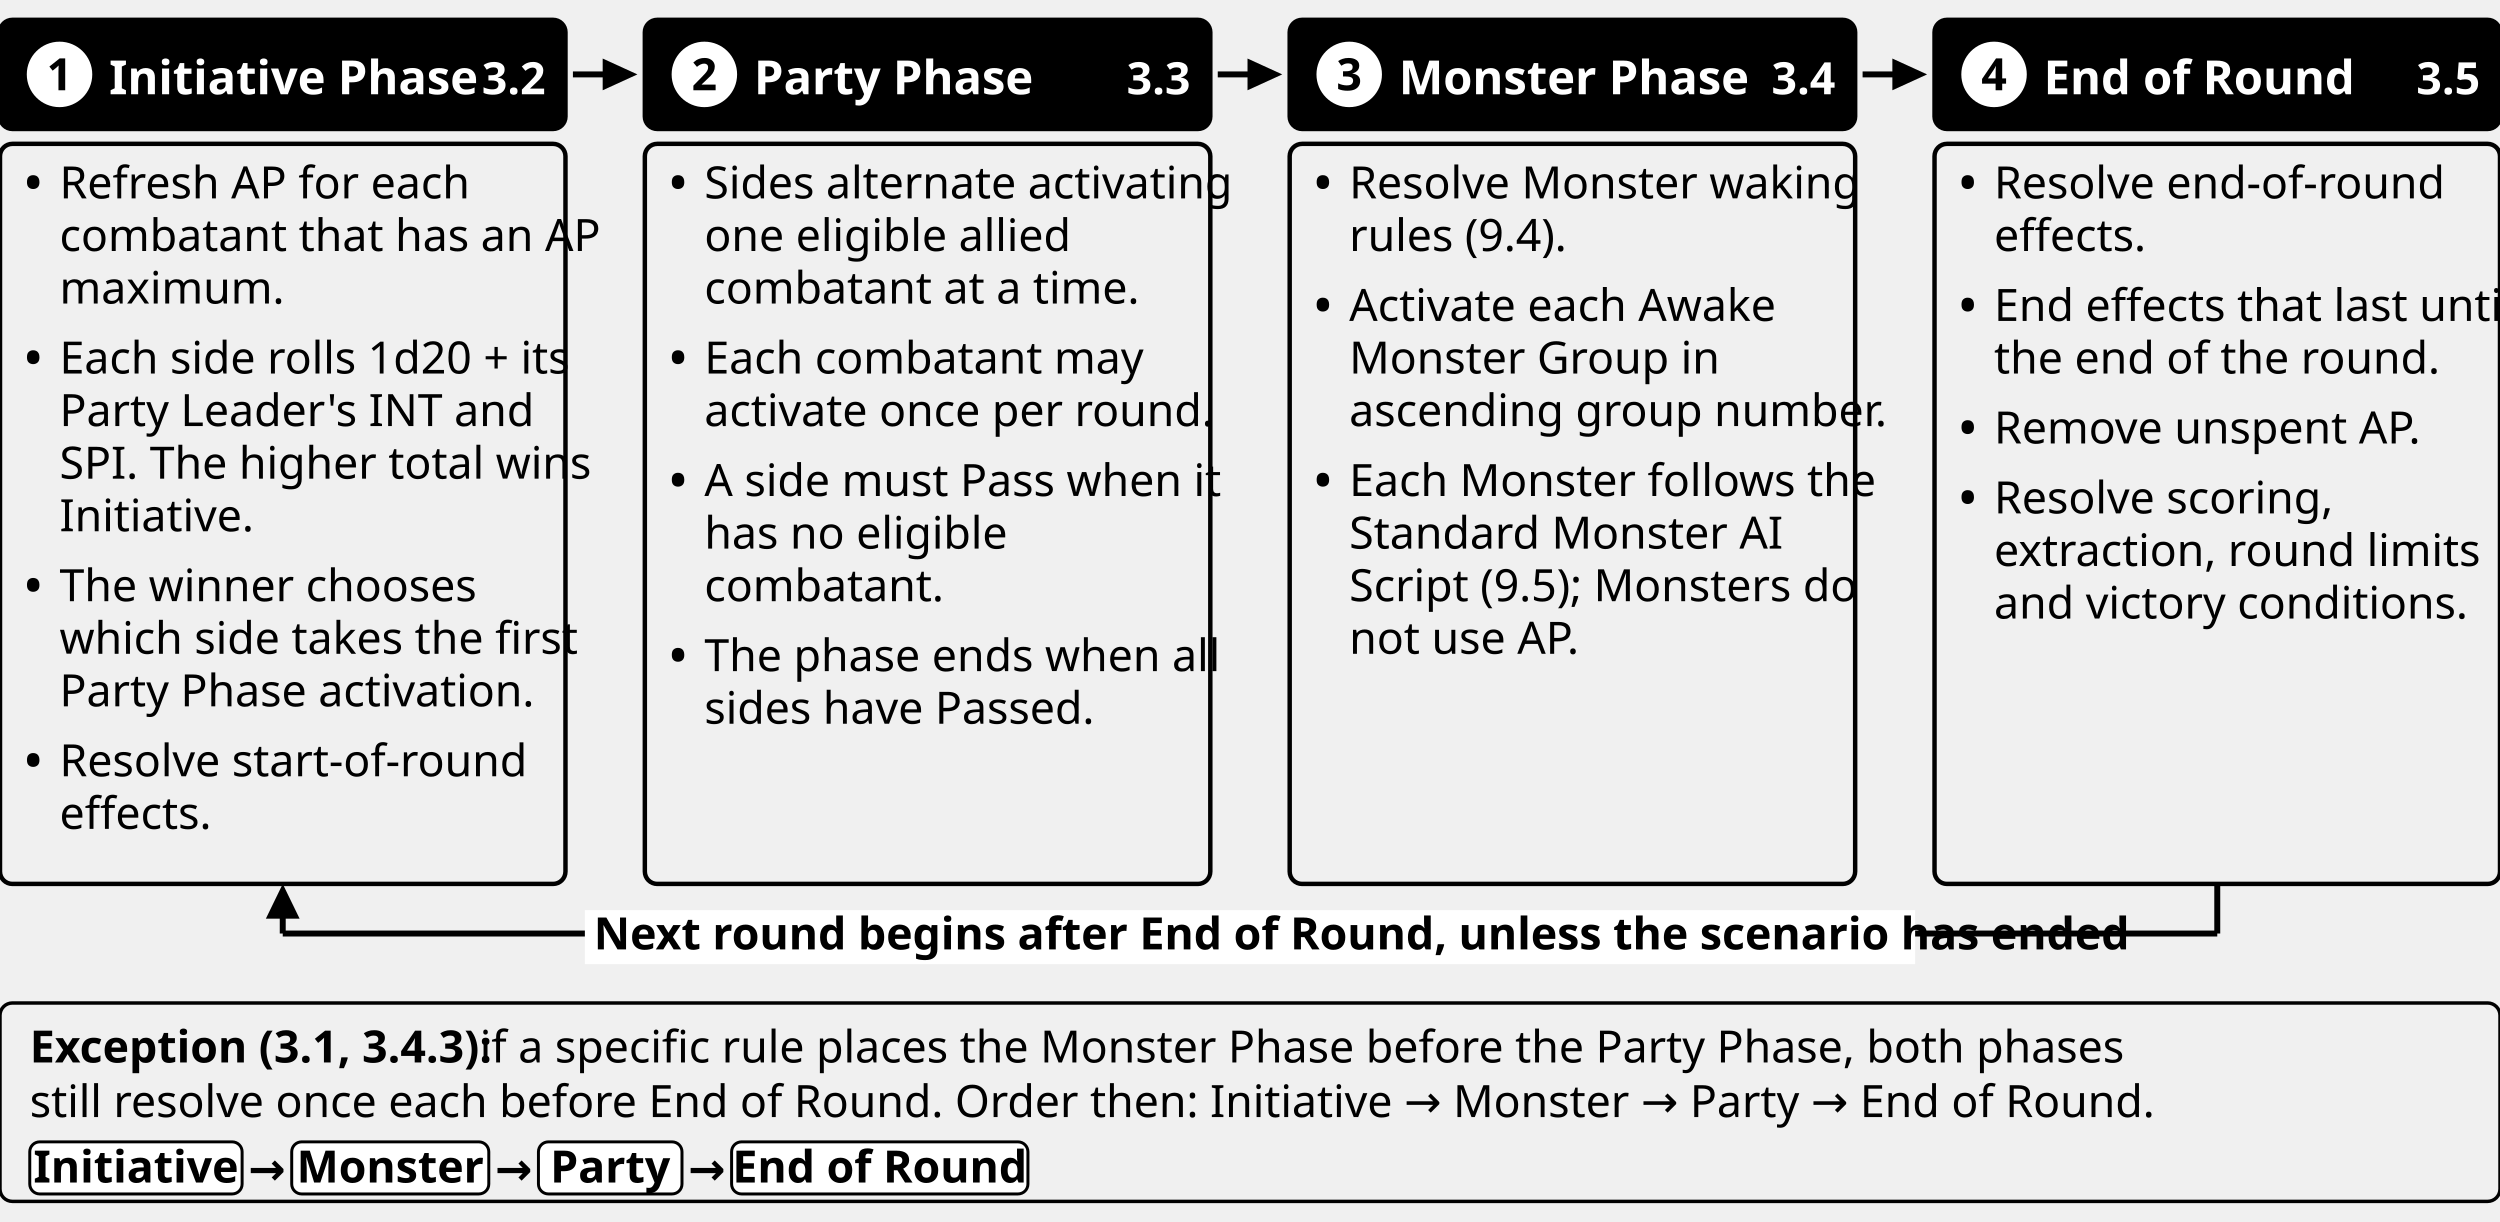
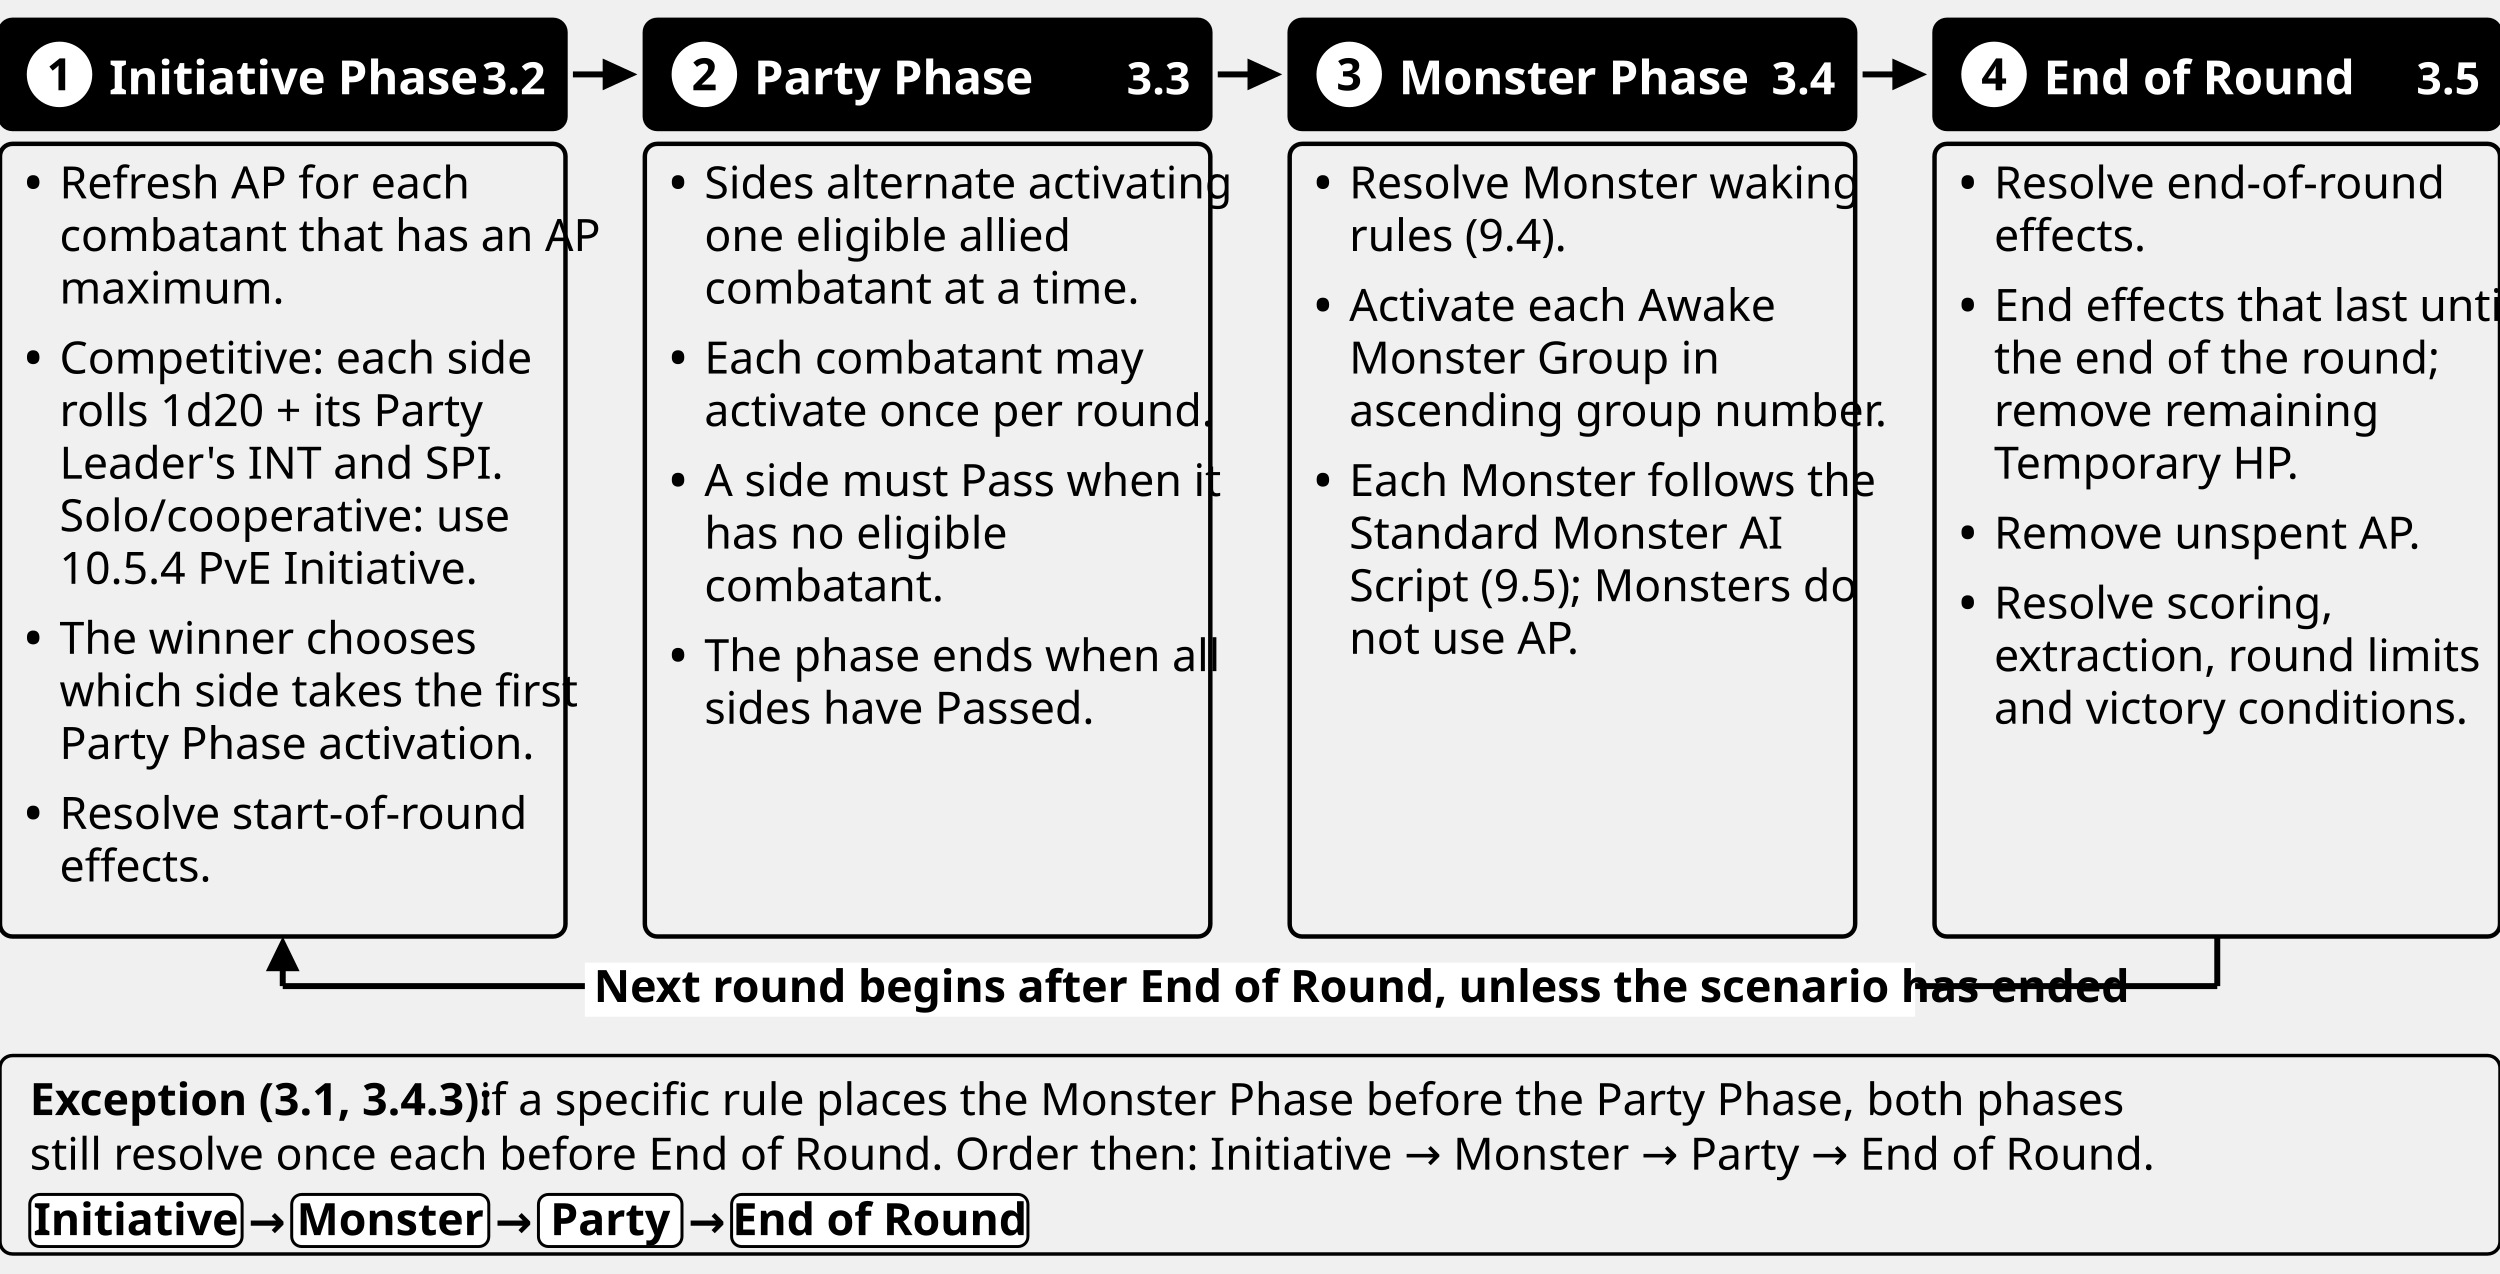
- <svg xmlns="http://www.w3.org/2000/svg" width="504pt" height="246.2pt" viewBox="0 0 504 246.2">
+ <svg xmlns="http://www.w3.org/2000/svg" width="504pt" height="256.8pt" viewBox="0 0 504 256.8">
  <defs>
    <pattern id="p-cover" width="5" height="5" patternUnits="userSpaceOnUse" patternTransform="rotate(45)">
      <rect width="5" height="5" fill="#fff" />
      <path d="M0 0.5H5M0.5 0V5" stroke="#444" stroke-width="0.7" fill="none" />
    </pattern>
    <pattern id="p-diff" width="4" height="4" patternUnits="userSpaceOnUse">
      <rect width="4" height="4" fill="#fff" />
      <circle cx="1" cy="1" r="0.75" fill="#222" />
      <circle cx="3" cy="3" r="0.75" fill="#222" />
    </pattern>
    <pattern id="p-imp" width="2.4" height="2.4" patternUnits="userSpaceOnUse" patternTransform="rotate(45)">
      <rect width="2.4" height="2.4" fill="#fff" />
      <path d="M0.4 0V2.4" stroke="#000" stroke-width="0.95" fill="none" />
    </pattern>
    <pattern id="p-mon" width="3.2" height="3.2" patternUnits="userSpaceOnUse" patternTransform="rotate(-45)">
      <rect width="3.2" height="3.2" fill="#fff" />
      <path d="M0.5 0V3.2" stroke="#000" stroke-width="1" fill="none" />
    </pattern>
    <pattern id="p-aoe" width="4" height="4" patternUnits="userSpaceOnUse" patternTransform="rotate(-45)">
      <rect width="4" height="4" fill="#fff" />
      <path d="M0.5 0V4" stroke="#777" stroke-width="1.4" fill="none" />
    </pattern>
  </defs>
  <rect x="0" y="4" width="114" height="22" fill="#000" stroke="#000" stroke-width="0.9" rx="2.5" />
  <circle cx="12" cy="15" r="6.6" fill="#fff" />
  <text x="12" y="18.2" font-weight="700" font-family="'Source Sans 3'" font-size="9" fill="#000" text-anchor="middle">1</text>
  <text x="22" y="19" font-weight="700" font-family="'Source Sans 3'" font-size="9.5" fill="#fff">Initiative Phase</text>
  <text x="5" y="40" font-weight="700" font-family="'Source Sans 3'" font-size="9" fill="#000">•</text>
  <text x="12" y="40" font-weight="400" font-family="'Source Sans 3'" font-size="9" fill="#000">Refresh AP for each</text>
  <text x="12" y="50.6" font-weight="400" font-family="'Source Sans 3'" font-size="9" fill="#000">combatant that has an AP</text>
  <text x="12" y="61.2" font-weight="400" font-family="'Source Sans 3'" font-size="9" fill="#000">maximum.</text>
  <text x="5" y="75.3" font-weight="700" font-family="'Source Sans 3'" font-size="9" fill="#000">•</text>
-   <text x="12" y="75.3" font-weight="400" font-family="'Source Sans 3'" font-size="9" fill="#000">Each side rolls 1d20 + its</text>
-   <text x="12" y="85.9" font-weight="400" font-family="'Source Sans 3'" font-size="9" fill="#000">Party Leader's INT and</text>
-   <text x="12" y="96.5" font-weight="400" font-family="'Source Sans 3'" font-size="9" fill="#000">SPI. The higher total wins</text>
-   <text x="12" y="107.1" font-weight="400" font-family="'Source Sans 3'" font-size="9" fill="#000">Initiative.</text>
-   <text x="5" y="121.2" font-weight="700" font-family="'Source Sans 3'" font-size="9" fill="#000">•</text>
-   <text x="12" y="121.2" font-weight="400" font-family="'Source Sans 3'" font-size="9" fill="#000">The winner chooses</text>
-   <text x="12" y="131.8" font-weight="400" font-family="'Source Sans 3'" font-size="9" fill="#000">which side takes the first</text>
-   <text x="12" y="142.4" font-weight="400" font-family="'Source Sans 3'" font-size="9" fill="#000">Party Phase activation.</text>
-   <text x="5" y="156.5" font-weight="700" font-family="'Source Sans 3'" font-size="9" fill="#000">•</text>
-   <text x="12" y="156.5" font-weight="400" font-family="'Source Sans 3'" font-size="9" fill="#000">Resolve start-of-round</text>
-   <text x="12" y="167.1" font-weight="400" font-family="'Source Sans 3'" font-size="9" fill="#000">effects.</text>
+   <text x="12" y="75.3" font-weight="400" font-family="'Source Sans 3'" font-size="9" fill="#000">Competitive: each side</text>
+   <text x="12" y="85.9" font-weight="400" font-family="'Source Sans 3'" font-size="9" fill="#000">rolls 1d20 + its Party</text>
+   <text x="12" y="96.5" font-weight="400" font-family="'Source Sans 3'" font-size="9" fill="#000">Leader's INT and SPI.</text>
+   <text x="12" y="107.1" font-weight="400" font-family="'Source Sans 3'" font-size="9" fill="#000">Solo/cooperative: use</text>
+   <text x="12" y="117.7" font-weight="400" font-family="'Source Sans 3'" font-size="9" fill="#000">10.5.4 PvE Initiative.</text>
+   <text x="5" y="131.8" font-weight="700" font-family="'Source Sans 3'" font-size="9" fill="#000">•</text>
+   <text x="12" y="131.8" font-weight="400" font-family="'Source Sans 3'" font-size="9" fill="#000">The winner chooses</text>
+   <text x="12" y="142.4" font-weight="400" font-family="'Source Sans 3'" font-size="9" fill="#000">which side takes the first</text>
+   <text x="12" y="153" font-weight="400" font-family="'Source Sans 3'" font-size="9" fill="#000">Party Phase activation.</text>
+   <text x="5" y="167.1" font-weight="700" font-family="'Source Sans 3'" font-size="9" fill="#000">•</text>
+   <text x="12" y="167.1" font-weight="400" font-family="'Source Sans 3'" font-size="9" fill="#000">Resolve start-of-round</text>
+   <text x="12" y="177.7" font-weight="400" font-family="'Source Sans 3'" font-size="9" fill="#000">effects.</text>
  <text x="110" y="19" font-weight="600" font-family="'Source Sans 3'" font-size="9" fill="#fff" text-anchor="end">3.2</text>
  <rect x="130" y="4" width="114" height="22" fill="#000" stroke="#000" stroke-width="0.9" rx="2.5" />
  <circle cx="142" cy="15" r="6.6" fill="#fff" />
  <text x="142" y="18.2" font-weight="700" font-family="'Source Sans 3'" font-size="9" fill="#000" text-anchor="middle">2</text>
  <text x="152" y="19" font-weight="700" font-family="'Source Sans 3'" font-size="9.5" fill="#fff">Party Phase</text>
  <text x="135" y="40" font-weight="700" font-family="'Source Sans 3'" font-size="9" fill="#000">•</text>
  <text x="142" y="40" font-weight="400" font-family="'Source Sans 3'" font-size="9" fill="#000">Sides alternate activating</text>
  <text x="142" y="50.6" font-weight="400" font-family="'Source Sans 3'" font-size="9" fill="#000">one eligible allied</text>
  <text x="142" y="61.2" font-weight="400" font-family="'Source Sans 3'" font-size="9" fill="#000">combatant at a time.</text>
  <text x="135" y="75.3" font-weight="700" font-family="'Source Sans 3'" font-size="9" fill="#000">•</text>
  <text x="142" y="75.3" font-weight="400" font-family="'Source Sans 3'" font-size="9" fill="#000">Each combatant may</text>
  <text x="142" y="85.9" font-weight="400" font-family="'Source Sans 3'" font-size="9" fill="#000">activate once per round.</text>
  <text x="135" y="100" font-weight="700" font-family="'Source Sans 3'" font-size="9" fill="#000">•</text>
  <text x="142" y="100" font-weight="400" font-family="'Source Sans 3'" font-size="9" fill="#000">A side must Pass when it</text>
  <text x="142" y="110.6" font-weight="400" font-family="'Source Sans 3'" font-size="9" fill="#000">has no eligible</text>
  <text x="142" y="121.2" font-weight="400" font-family="'Source Sans 3'" font-size="9" fill="#000">combatant.</text>
  <text x="135" y="135.3" font-weight="700" font-family="'Source Sans 3'" font-size="9" fill="#000">•</text>
  <text x="142" y="135.3" font-weight="400" font-family="'Source Sans 3'" font-size="9" fill="#000">The phase ends when all</text>
  <text x="142" y="145.9" font-weight="400" font-family="'Source Sans 3'" font-size="9" fill="#000">sides have Passed.</text>
  <text x="240" y="19" font-weight="600" font-family="'Source Sans 3'" font-size="9" fill="#fff" text-anchor="end">3.3</text>
  <rect x="260" y="4" width="114" height="22" fill="#000" stroke="#000" stroke-width="0.9" rx="2.5" />
  <circle cx="272" cy="15" r="6.6" fill="#fff" />
  <text x="272" y="18.2" font-weight="700" font-family="'Source Sans 3'" font-size="9" fill="#000" text-anchor="middle">3</text>
  <text x="282" y="19" font-weight="700" font-family="'Source Sans 3'" font-size="9.5" fill="#fff">Monster Phase</text>
  <text x="265" y="40" font-weight="700" font-family="'Source Sans 3'" font-size="9" fill="#000">•</text>
  <text x="272" y="40" font-weight="400" font-family="'Source Sans 3'" font-size="9" fill="#000">Resolve Monster waking</text>
  <text x="272" y="50.6" font-weight="400" font-family="'Source Sans 3'" font-size="9" fill="#000">rules (9.4).</text>
  <text x="265" y="64.7" font-weight="700" font-family="'Source Sans 3'" font-size="9" fill="#000">•</text>
  <text x="272" y="64.7" font-weight="400" font-family="'Source Sans 3'" font-size="9" fill="#000">Activate each Awake</text>
  <text x="272" y="75.3" font-weight="400" font-family="'Source Sans 3'" font-size="9" fill="#000">Monster Group in</text>
  <text x="272" y="85.9" font-weight="400" font-family="'Source Sans 3'" font-size="9" fill="#000">ascending group number.</text>
  <text x="265" y="100" font-weight="700" font-family="'Source Sans 3'" font-size="9" fill="#000">•</text>
  <text x="272" y="100" font-weight="400" font-family="'Source Sans 3'" font-size="9" fill="#000">Each Monster follows the</text>
  <text x="272" y="110.6" font-weight="400" font-family="'Source Sans 3'" font-size="9" fill="#000">Standard Monster AI</text>
  <text x="272" y="121.2" font-weight="400" font-family="'Source Sans 3'" font-size="9" fill="#000">Script (9.5); Monsters do</text>
  <text x="272" y="131.8" font-weight="400" font-family="'Source Sans 3'" font-size="9" fill="#000">not use AP.</text>
  <text x="370" y="19" font-weight="600" font-family="'Source Sans 3'" font-size="9" fill="#fff" text-anchor="end">3.4</text>
  <rect x="390" y="4" width="114" height="22" fill="#000" stroke="#000" stroke-width="0.9" rx="2.5" />
  <circle cx="402" cy="15" r="6.6" fill="#fff" />
  <text x="402" y="18.2" font-weight="700" font-family="'Source Sans 3'" font-size="9" fill="#000" text-anchor="middle">4</text>
  <text x="412" y="19" font-weight="700" font-family="'Source Sans 3'" font-size="9.5" fill="#fff">End of Round</text>
  <text x="395" y="40" font-weight="700" font-family="'Source Sans 3'" font-size="9" fill="#000">•</text>
  <text x="402" y="40" font-weight="400" font-family="'Source Sans 3'" font-size="9" fill="#000">Resolve end-of-round</text>
  <text x="402" y="50.6" font-weight="400" font-family="'Source Sans 3'" font-size="9" fill="#000">effects.</text>
  <text x="395" y="64.7" font-weight="700" font-family="'Source Sans 3'" font-size="9" fill="#000">•</text>
  <text x="402" y="64.7" font-weight="400" font-family="'Source Sans 3'" font-size="9" fill="#000">End effects that last until</text>
-   <text x="402" y="75.3" font-weight="400" font-family="'Source Sans 3'" font-size="9" fill="#000">the end of the round.</text>
-   <text x="395" y="89.4" font-weight="700" font-family="'Source Sans 3'" font-size="9" fill="#000">•</text>
-   <text x="402" y="89.4" font-weight="400" font-family="'Source Sans 3'" font-size="9" fill="#000">Remove unspent AP.</text>
-   <text x="395" y="103.5" font-weight="700" font-family="'Source Sans 3'" font-size="9" fill="#000">•</text>
-   <text x="402" y="103.5" font-weight="400" font-family="'Source Sans 3'" font-size="9" fill="#000">Resolve scoring,</text>
-   <text x="402" y="114.1" font-weight="400" font-family="'Source Sans 3'" font-size="9" fill="#000">extraction, round limits</text>
-   <text x="402" y="124.7" font-weight="400" font-family="'Source Sans 3'" font-size="9" fill="#000">and victory conditions.</text>
+   <text x="402" y="75.3" font-weight="400" font-family="'Source Sans 3'" font-size="9" fill="#000">the end of the round;</text>
+   <text x="402" y="85.9" font-weight="400" font-family="'Source Sans 3'" font-size="9" fill="#000">remove remaining</text>
+   <text x="402" y="96.5" font-weight="400" font-family="'Source Sans 3'" font-size="9" fill="#000">Temporary HP.</text>
+   <text x="395" y="110.6" font-weight="700" font-family="'Source Sans 3'" font-size="9" fill="#000">•</text>
+   <text x="402" y="110.6" font-weight="400" font-family="'Source Sans 3'" font-size="9" fill="#000">Remove unspent AP.</text>
+   <text x="395" y="124.7" font-weight="700" font-family="'Source Sans 3'" font-size="9" fill="#000">•</text>
+   <text x="402" y="124.7" font-weight="400" font-family="'Source Sans 3'" font-size="9" fill="#000">Resolve scoring,</text>
+   <text x="402" y="135.3" font-weight="400" font-family="'Source Sans 3'" font-size="9" fill="#000">extraction, round limits</text>
+   <text x="402" y="145.9" font-weight="400" font-family="'Source Sans 3'" font-size="9" fill="#000">and victory conditions.</text>
  <text x="500" y="19" font-weight="600" font-family="'Source Sans 3'" font-size="9" fill="#fff" text-anchor="end">3.5</text>
-   <rect x="0" y="29" width="114" height="149.2" fill="none" stroke="#000" stroke-width="0.9" rx="2.5" />
+   <rect x="0" y="29" width="114" height="159.8" fill="none" stroke="#000" stroke-width="0.9" rx="2.5" />
  <line x1="115.5" y1="15" x2="122.5" y2="15" stroke="#000" stroke-width="1.2" stroke-linecap="butt" />
  <polygon points="128.5,15 121.5,11.8 121.5,18.2" fill="#000" />
-   <rect x="130" y="29" width="114" height="149.2" fill="none" stroke="#000" stroke-width="0.9" rx="2.5" />
+   <rect x="130" y="29" width="114" height="159.8" fill="none" stroke="#000" stroke-width="0.9" rx="2.5" />
  <line x1="245.5" y1="15" x2="252.5" y2="15" stroke="#000" stroke-width="1.2" stroke-linecap="butt" />
  <polygon points="258.5,15 251.5,11.8 251.5,18.2" fill="#000" />
-   <rect x="260" y="29" width="114" height="149.2" fill="none" stroke="#000" stroke-width="0.9" rx="2.5" />
+   <rect x="260" y="29" width="114" height="159.8" fill="none" stroke="#000" stroke-width="0.9" rx="2.5" />
  <line x1="375.5" y1="15" x2="382.5" y2="15" stroke="#000" stroke-width="1.2" stroke-linecap="butt" />
  <polygon points="388.5,15 381.5,11.8 381.5,18.2" fill="#000" />
-   <rect x="390" y="29" width="114" height="149.2" fill="none" stroke="#000" stroke-width="0.9" rx="2.5" />
-   <line x1="447" y1="178.2" x2="447" y2="188.2" stroke="#000" stroke-width="1.2" stroke-linecap="butt" />
-   <line x1="447" y1="188.2" x2="57" y2="188.2" stroke="#000" stroke-width="1.2" stroke-linecap="butt" />
-   <line x1="57" y1="188.2" x2="57" y2="180.2" stroke="#000" stroke-width="1.2" stroke-linecap="butt" />
-   <polygon points="57,178.2 53.6,185.2 60.4,185.2" fill="#000" />
-   <rect x="117.91" y="183.48" width="268.18" height="10.89" fill="#fff" />
-   <text x="119.71" y="191.4" font-weight="600" font-family="'Source Sans 3'" font-size="9" fill="#000">Next round begins after End of Round, unless the scenario has ended</text>
-   <rect x="0" y="202.2" width="504" height="40" fill="#f0f0f0" stroke="#000" stroke-width="0.7" rx="2.5" />
-   <text x="6" y="214.2" font-weight="700" font-family="'Source Sans 3'" font-size="9" fill="#000">Exception (3.1, 3.4.3):</text>
-   <text x="96.72" y="214.2" font-weight="400" font-family="'Source Sans 3'" font-size="9" fill="#000">if a specific rule places the Monster Phase before the Party Phase, both phases</text>
-   <text x="6" y="225.2" font-weight="400" font-family="'Source Sans 3'" font-size="9" fill="#000">still resolve once each before End of Round. Order then: Initiative → Monster → Party → End of Round.</text>
-   <rect x="6" y="230.2" width="42.81" height="10.5" fill="#fff" stroke="#000" stroke-width="0.6" rx="2" />
-   <text x="27.41" y="238.4" font-weight="600" font-family="'Source Sans 3'" font-size="9" fill="#000" text-anchor="middle">Initiative</text>
-   <text x="53.81" y="238.8" font-weight="600" font-family="'Source Sans 3'" font-size="9" fill="#000" text-anchor="middle">→</text>
-   <rect x="58.81" y="230.2" width="39.73" height="10.5" fill="#fff" stroke="#000" stroke-width="0.6" rx="2" />
-   <text x="78.68" y="238.4" font-weight="600" font-family="'Source Sans 3'" font-size="9" fill="#000" text-anchor="middle">Monster</text>
-   <text x="103.55" y="238.8" font-weight="600" font-family="'Source Sans 3'" font-size="9" fill="#000" text-anchor="middle">→</text>
-   <rect x="108.55" y="230.2" width="28.94" height="10.5" fill="#fff" stroke="#000" stroke-width="0.6" rx="2" />
-   <text x="123.02" y="238.4" font-weight="600" font-family="'Source Sans 3'" font-size="9" fill="#000" text-anchor="middle">Party</text>
-   <text x="142.49" y="238.8" font-weight="600" font-family="'Source Sans 3'" font-size="9" fill="#000" text-anchor="middle">→</text>
-   <rect x="147.49" y="230.2" width="59.74" height="10.5" fill="#fff" stroke="#000" stroke-width="0.6" rx="2" />
-   <text x="177.36" y="238.4" font-weight="600" font-family="'Source Sans 3'" font-size="9" fill="#000" text-anchor="middle">End of Round</text>
+   <rect x="390" y="29" width="114" height="159.8" fill="none" stroke="#000" stroke-width="0.9" rx="2.5" />
+   <line x1="447" y1="188.8" x2="447" y2="198.8" stroke="#000" stroke-width="1.2" stroke-linecap="butt" />
+   <line x1="447" y1="198.8" x2="57" y2="198.8" stroke="#000" stroke-width="1.2" stroke-linecap="butt" />
+   <line x1="57" y1="198.8" x2="57" y2="190.8" stroke="#000" stroke-width="1.2" stroke-linecap="butt" />
+   <polygon points="57,188.8 53.6,195.8 60.4,195.8" fill="#000" />
+   <rect x="117.91" y="194.08" width="268.18" height="10.89" fill="#fff" />
+   <text x="119.71" y="202" font-weight="600" font-family="'Source Sans 3'" font-size="9" fill="#000">Next round begins after End of Round, unless the scenario has ended</text>
+   <rect x="0" y="212.8" width="504" height="40" fill="#f0f0f0" stroke="#000" stroke-width="0.7" rx="2.5" />
+   <text x="6" y="224.8" font-weight="700" font-family="'Source Sans 3'" font-size="9" fill="#000">Exception (3.1, 3.4.3):</text>
+   <text x="96.72" y="224.8" font-weight="400" font-family="'Source Sans 3'" font-size="9" fill="#000">if a specific rule places the Monster Phase before the Party Phase, both phases</text>
+   <text x="6" y="235.8" font-weight="400" font-family="'Source Sans 3'" font-size="9" fill="#000">still resolve once each before End of Round. Order then: Initiative → Monster → Party → End of Round.</text>
+   <rect x="6" y="240.8" width="42.81" height="10.5" fill="#fff" stroke="#000" stroke-width="0.6" rx="2" />
+   <text x="27.41" y="249" font-weight="600" font-family="'Source Sans 3'" font-size="9" fill="#000" text-anchor="middle">Initiative</text>
+   <text x="53.81" y="249.4" font-weight="600" font-family="'Source Sans 3'" font-size="9" fill="#000" text-anchor="middle">→</text>
+   <rect x="58.81" y="240.8" width="39.73" height="10.5" fill="#fff" stroke="#000" stroke-width="0.6" rx="2" />
+   <text x="78.68" y="249" font-weight="600" font-family="'Source Sans 3'" font-size="9" fill="#000" text-anchor="middle">Monster</text>
+   <text x="103.55" y="249.4" font-weight="600" font-family="'Source Sans 3'" font-size="9" fill="#000" text-anchor="middle">→</text>
+   <rect x="108.55" y="240.8" width="28.94" height="10.5" fill="#fff" stroke="#000" stroke-width="0.6" rx="2" />
+   <text x="123.02" y="249" font-weight="600" font-family="'Source Sans 3'" font-size="9" fill="#000" text-anchor="middle">Party</text>
+   <text x="142.49" y="249.4" font-weight="600" font-family="'Source Sans 3'" font-size="9" fill="#000" text-anchor="middle">→</text>
+   <rect x="147.49" y="240.8" width="59.74" height="10.5" fill="#fff" stroke="#000" stroke-width="0.6" rx="2" />
+   <text x="177.36" y="249" font-weight="600" font-family="'Source Sans 3'" font-size="9" fill="#000" text-anchor="middle">End of Round</text>
</svg>
